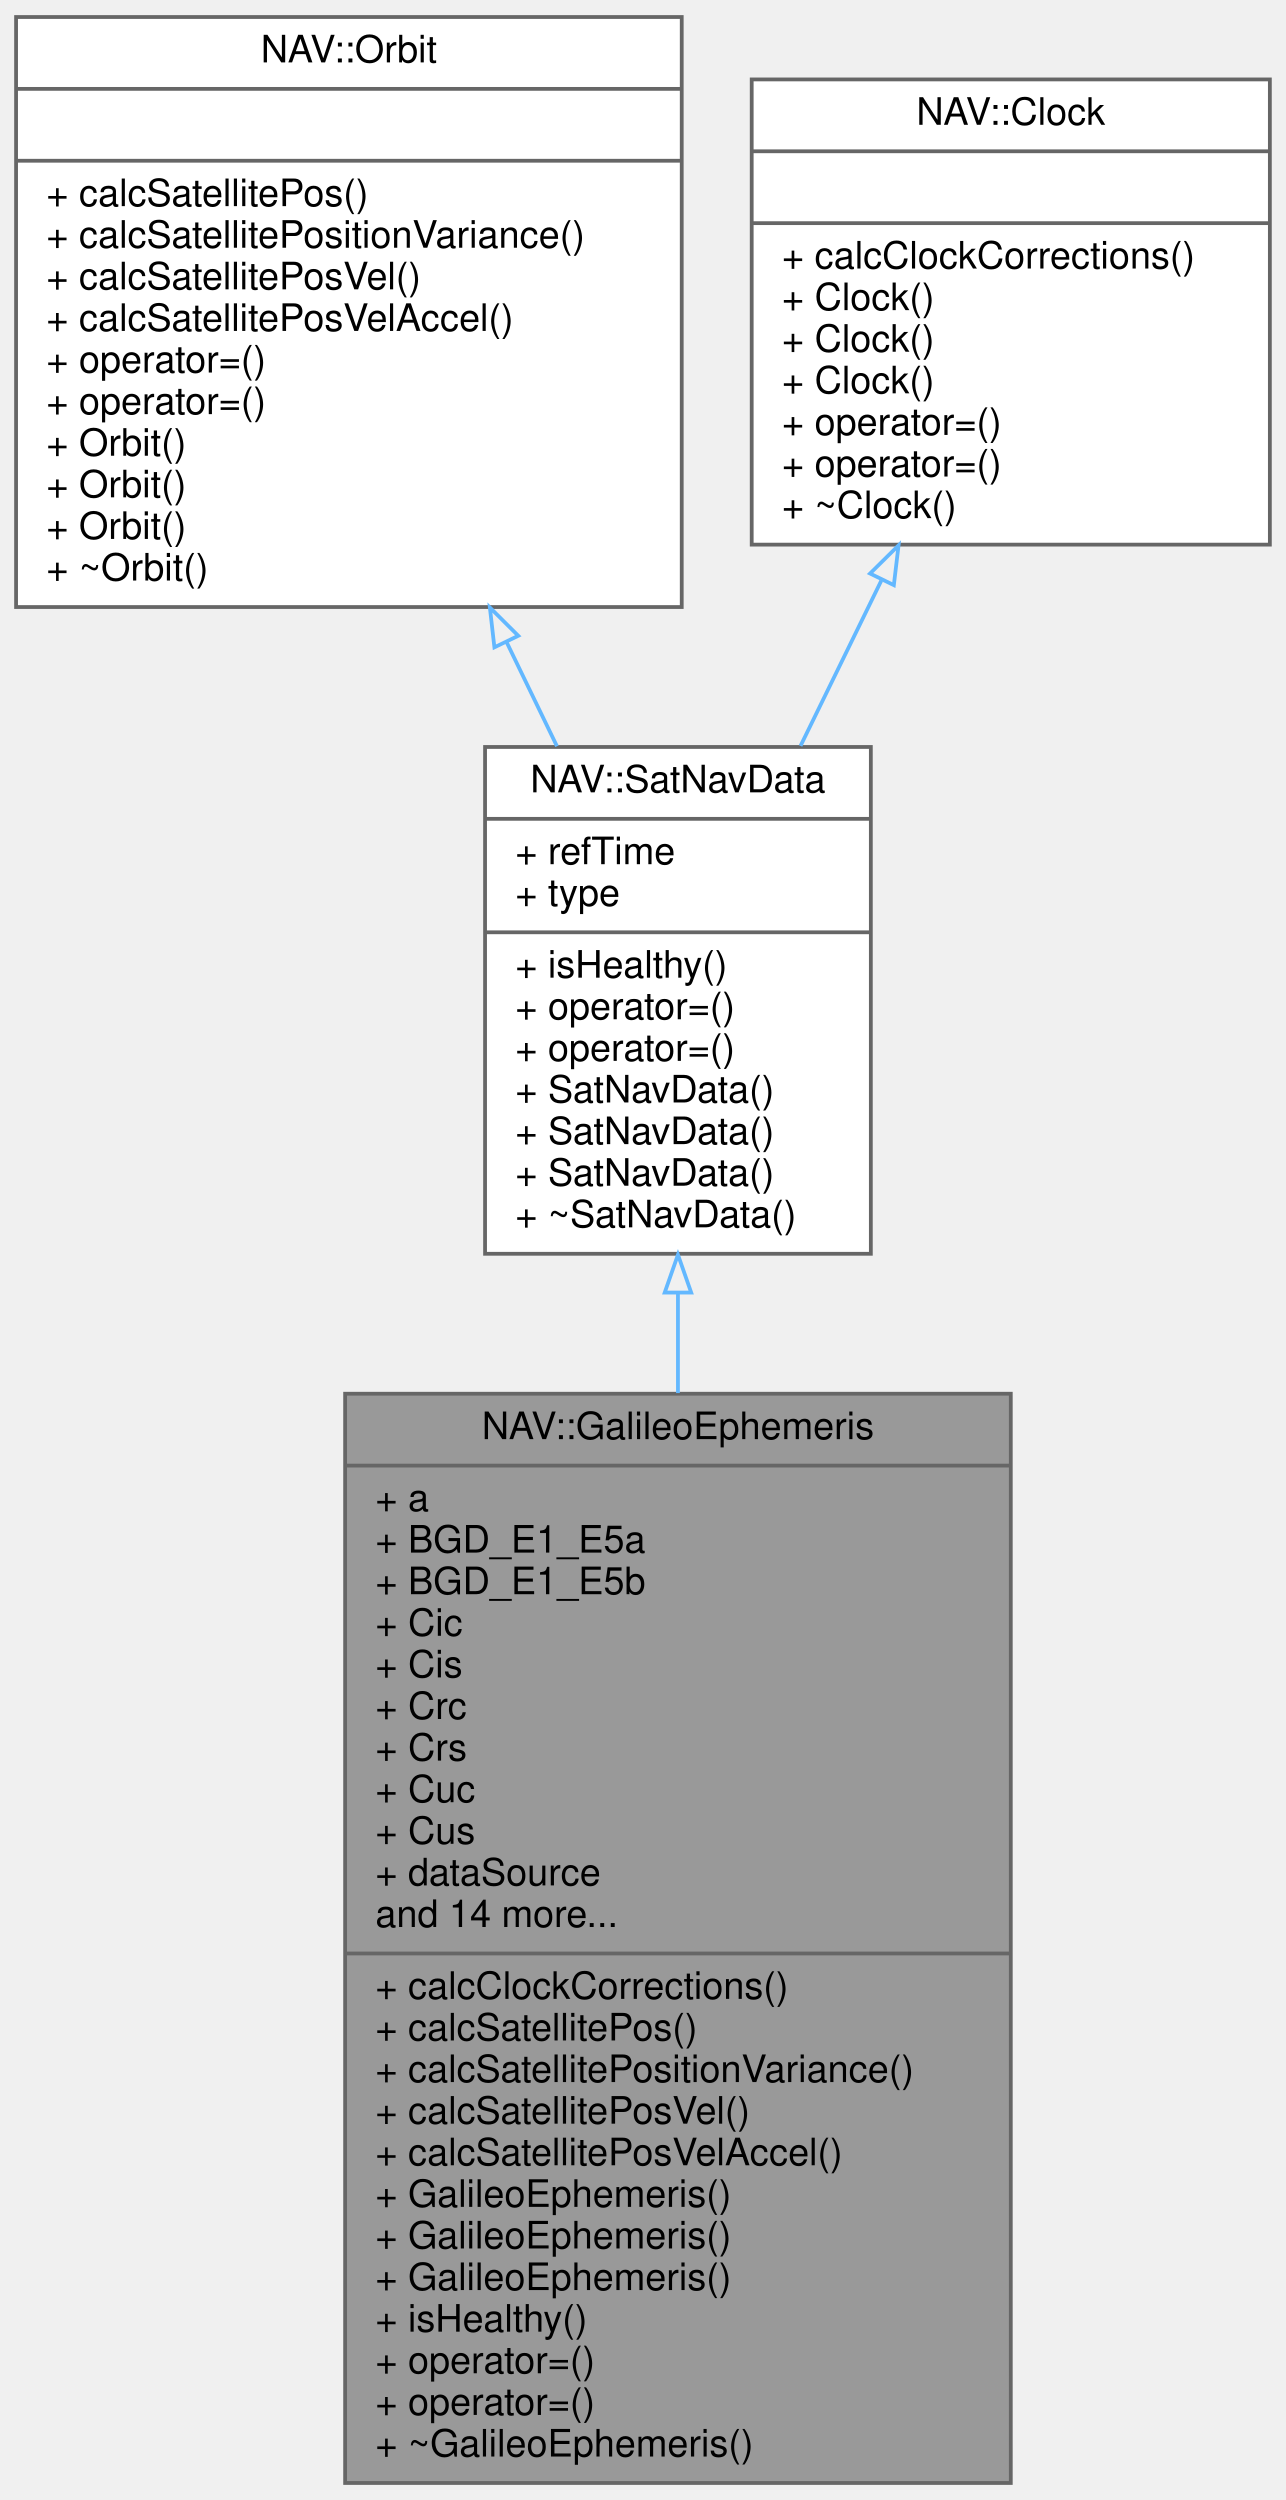
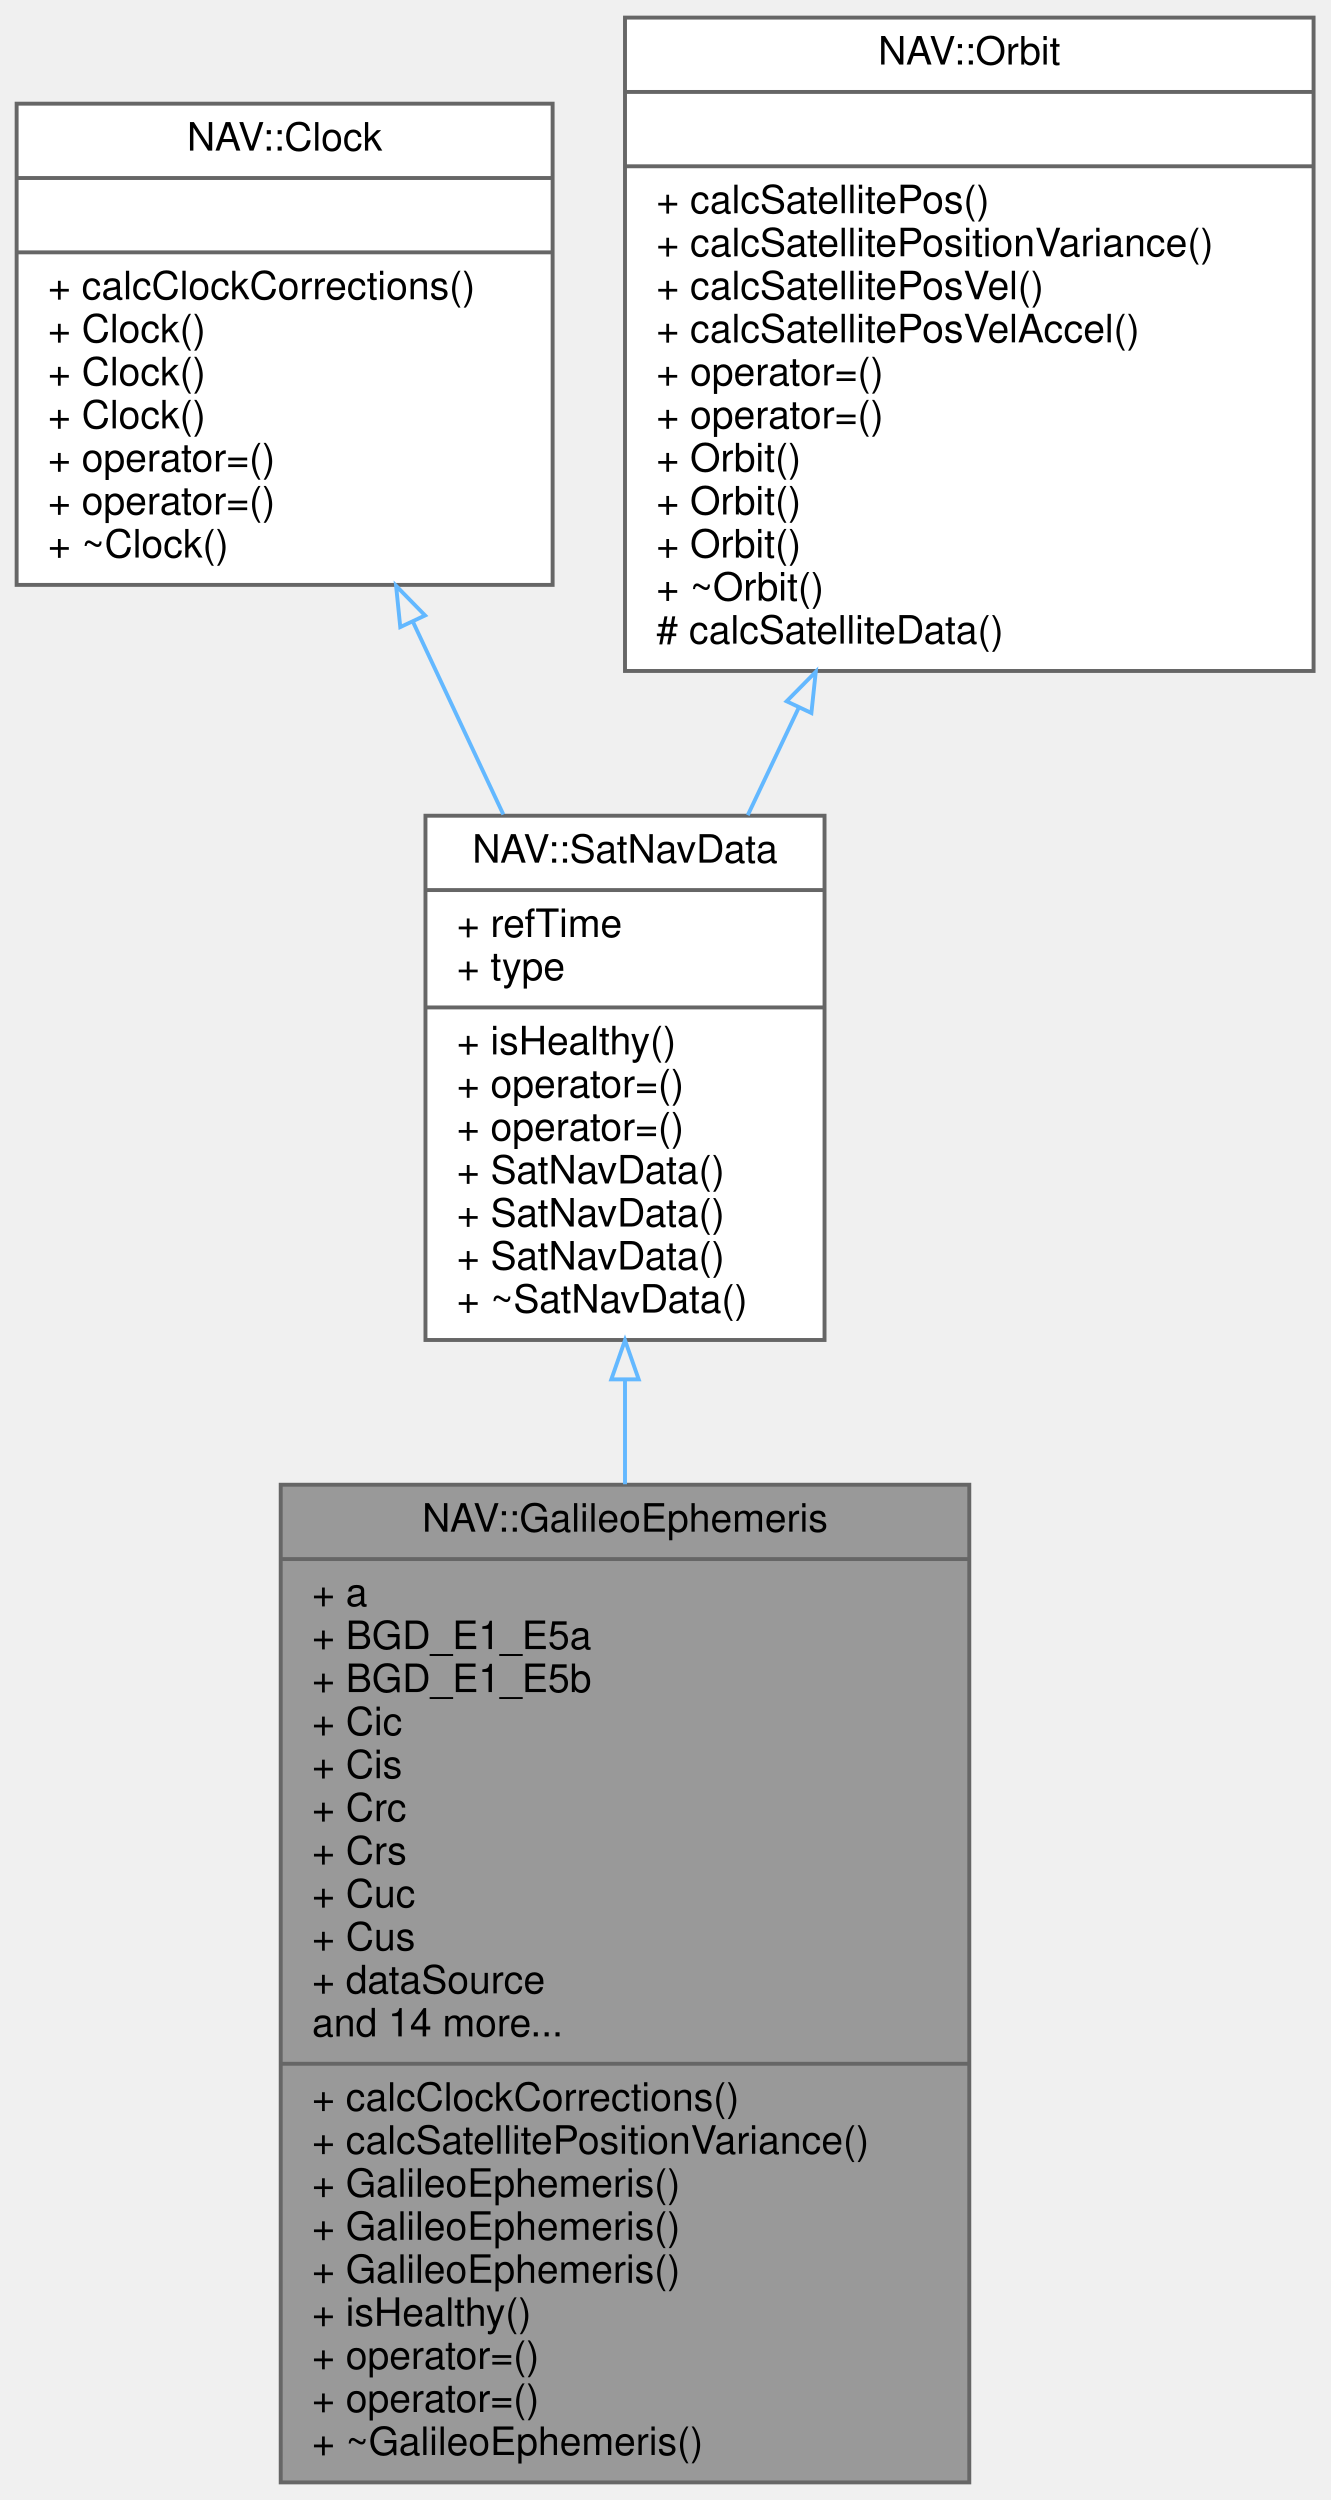
- <svg xmlns="http://www.w3.org/2000/svg" xmlns:xlink="http://www.w3.org/1999/xlink" width="340pt" height="661pt" viewBox="0.00 0.00 339.50 661.00">
-   <g id="graph0" class="graph" transform="scale(1 1) rotate(0) translate(4 657)">
+ <svg xmlns="http://www.w3.org/2000/svg" xmlns:xlink="http://www.w3.org/1999/xlink" width="340pt" height="639pt" viewBox="0.00 0.00 339.50 639.00">
+   <g id="graph0" class="graph" transform="scale(1 1) rotate(0) translate(4 635)">
    <g id="node1" class="node">
      <g id="a_node1">
        <a xlink:title="Broadcasted ephemeris message data.">
-           <polygon fill="#999999" stroke="#666666" points="87,-0.5 87,-288.5 263,-288.5 263,-0.5 87,-0.5" />
-           <text text-anchor="middle" x="175" y="-276.5" font-family="Helvetica,sans-Serif" font-size="10.00">NAV::GalileoEphemeris</text>
-           <polyline fill="none" stroke="#666666" points="87,-269.5 263,-269.5 " />
-           <text text-anchor="start" x="95" y="-257.5" font-family="Helvetica,sans-Serif" font-size="10.00">+ a</text>
-           <text text-anchor="start" x="95" y="-246.5" font-family="Helvetica,sans-Serif" font-size="10.00">+ BGD_E1_E5a</text>
-           <text text-anchor="start" x="95" y="-235.5" font-family="Helvetica,sans-Serif" font-size="10.00">+ BGD_E1_E5b</text>
-           <text text-anchor="start" x="95" y="-224.5" font-family="Helvetica,sans-Serif" font-size="10.00">+ Cic</text>
-           <text text-anchor="start" x="95" y="-213.5" font-family="Helvetica,sans-Serif" font-size="10.00">+ Cis</text>
-           <text text-anchor="start" x="95" y="-202.5" font-family="Helvetica,sans-Serif" font-size="10.00">+ Crc</text>
-           <text text-anchor="start" x="95" y="-191.5" font-family="Helvetica,sans-Serif" font-size="10.00">+ Crs</text>
-           <text text-anchor="start" x="95" y="-180.5" font-family="Helvetica,sans-Serif" font-size="10.00">+ Cuc</text>
-           <text text-anchor="start" x="95" y="-169.5" font-family="Helvetica,sans-Serif" font-size="10.00">+ Cus</text>
-           <text text-anchor="start" x="95" y="-158.5" font-family="Helvetica,sans-Serif" font-size="10.00">+ dataSource</text>
-           <text text-anchor="start" x="95" y="-147.5" font-family="Helvetica,sans-Serif" font-size="10.00">and 14 more...</text>
-           <polyline fill="none" stroke="#666666" points="87,-140.5 263,-140.5 " />
-           <text text-anchor="start" x="95" y="-128.5" font-family="Helvetica,sans-Serif" font-size="10.00">+ calcClockCorrections()</text>
-           <text text-anchor="start" x="95" y="-117.5" font-family="Helvetica,sans-Serif" font-size="10.00">+ calcSatellitePos()</text>
-           <text text-anchor="start" x="95" y="-106.5" font-family="Helvetica,sans-Serif" font-size="10.00">+ calcSatellitePositionVariance()</text>
-           <text text-anchor="start" x="95" y="-95.5" font-family="Helvetica,sans-Serif" font-size="10.00">+ calcSatellitePosVel()</text>
-           <text text-anchor="start" x="95" y="-84.5" font-family="Helvetica,sans-Serif" font-size="10.00">+ calcSatellitePosVelAccel()</text>
-           <text text-anchor="start" x="95" y="-73.5" font-family="Helvetica,sans-Serif" font-size="10.00">+ GalileoEphemeris()</text>
-           <text text-anchor="start" x="95" y="-62.5" font-family="Helvetica,sans-Serif" font-size="10.00">+ GalileoEphemeris()</text>
-           <text text-anchor="start" x="95" y="-51.5" font-family="Helvetica,sans-Serif" font-size="10.00">+ GalileoEphemeris()</text>
-           <text text-anchor="start" x="95" y="-40.5" font-family="Helvetica,sans-Serif" font-size="10.00">+ isHealthy()</text>
-           <text text-anchor="start" x="95" y="-29.5" font-family="Helvetica,sans-Serif" font-size="10.00">+ operator=()</text>
-           <text text-anchor="start" x="95" y="-18.5" font-family="Helvetica,sans-Serif" font-size="10.00">+ operator=()</text>
-           <text text-anchor="start" x="95" y="-7.5" font-family="Helvetica,sans-Serif" font-size="10.00">+ ~GalileoEphemeris()</text>
+           <polygon fill="#999999" stroke="#666666" points="67.5,-0.5 67.5,-255.5 243.5,-255.5 243.5,-0.5 67.5,-0.5" />
+           <text text-anchor="middle" x="155.5" y="-243.5" font-family="Helvetica,sans-Serif" font-size="10.00">NAV::GalileoEphemeris</text>
+           <polyline fill="none" stroke="#666666" points="67.5,-236.5 243.5,-236.5 " />
+           <text text-anchor="start" x="75.5" y="-224.5" font-family="Helvetica,sans-Serif" font-size="10.00">+ a</text>
+           <text text-anchor="start" x="75.5" y="-213.5" font-family="Helvetica,sans-Serif" font-size="10.00">+ BGD_E1_E5a</text>
+           <text text-anchor="start" x="75.5" y="-202.5" font-family="Helvetica,sans-Serif" font-size="10.00">+ BGD_E1_E5b</text>
+           <text text-anchor="start" x="75.5" y="-191.5" font-family="Helvetica,sans-Serif" font-size="10.00">+ Cic</text>
+           <text text-anchor="start" x="75.5" y="-180.5" font-family="Helvetica,sans-Serif" font-size="10.00">+ Cis</text>
+           <text text-anchor="start" x="75.5" y="-169.5" font-family="Helvetica,sans-Serif" font-size="10.00">+ Crc</text>
+           <text text-anchor="start" x="75.5" y="-158.5" font-family="Helvetica,sans-Serif" font-size="10.00">+ Crs</text>
+           <text text-anchor="start" x="75.5" y="-147.5" font-family="Helvetica,sans-Serif" font-size="10.00">+ Cuc</text>
+           <text text-anchor="start" x="75.5" y="-136.5" font-family="Helvetica,sans-Serif" font-size="10.00">+ Cus</text>
+           <text text-anchor="start" x="75.5" y="-125.5" font-family="Helvetica,sans-Serif" font-size="10.00">+ dataSource</text>
+           <text text-anchor="start" x="75.5" y="-114.5" font-family="Helvetica,sans-Serif" font-size="10.00">and 14 more...</text>
+           <polyline fill="none" stroke="#666666" points="67.5,-107.5 243.5,-107.5 " />
+           <text text-anchor="start" x="75.5" y="-95.5" font-family="Helvetica,sans-Serif" font-size="10.00">+ calcClockCorrections()</text>
+           <text text-anchor="start" x="75.5" y="-84.5" font-family="Helvetica,sans-Serif" font-size="10.00">+ calcSatellitePositionVariance()</text>
+           <text text-anchor="start" x="75.5" y="-73.5" font-family="Helvetica,sans-Serif" font-size="10.00">+ GalileoEphemeris()</text>
+           <text text-anchor="start" x="75.5" y="-62.5" font-family="Helvetica,sans-Serif" font-size="10.00">+ GalileoEphemeris()</text>
+           <text text-anchor="start" x="75.5" y="-51.5" font-family="Helvetica,sans-Serif" font-size="10.00">+ GalileoEphemeris()</text>
+           <text text-anchor="start" x="75.5" y="-40.5" font-family="Helvetica,sans-Serif" font-size="10.00">+ isHealthy()</text>
+           <text text-anchor="start" x="75.5" y="-29.5" font-family="Helvetica,sans-Serif" font-size="10.00">+ operator=()</text>
+           <text text-anchor="start" x="75.5" y="-18.5" font-family="Helvetica,sans-Serif" font-size="10.00">+ operator=()</text>
+           <text text-anchor="start" x="75.5" y="-7.5" font-family="Helvetica,sans-Serif" font-size="10.00">+ ~GalileoEphemeris()</text>
        </a>
      </g>
    </g>
    <g id="node2" class="node">
      <g id="a_node2">
        <a xlink:href="classNAV_1_1SatNavData.html" target="_top" xlink:title="Satellite Navigation data (to calculate SatNavData and clock)">
-           <polygon fill="white" stroke="#666666" points="124,-325.5 124,-459.5 226,-459.5 226,-325.5 124,-325.5" />
-           <text text-anchor="middle" x="175" y="-447.5" font-family="Helvetica,sans-Serif" font-size="10.00">NAV::SatNavData</text>
-           <polyline fill="none" stroke="#666666" points="124,-440.5 226,-440.5 " />
-           <text text-anchor="start" x="132" y="-428.5" font-family="Helvetica,sans-Serif" font-size="10.00">+ refTime</text>
-           <text text-anchor="start" x="132" y="-417.5" font-family="Helvetica,sans-Serif" font-size="10.00">+ type</text>
-           <polyline fill="none" stroke="#666666" points="124,-410.5 226,-410.5 " />
-           <text text-anchor="start" x="132" y="-398.5" font-family="Helvetica,sans-Serif" font-size="10.00">+ isHealthy()</text>
-           <text text-anchor="start" x="132" y="-387.5" font-family="Helvetica,sans-Serif" font-size="10.00">+ operator=()</text>
-           <text text-anchor="start" x="132" y="-376.5" font-family="Helvetica,sans-Serif" font-size="10.00">+ operator=()</text>
-           <text text-anchor="start" x="132" y="-365.5" font-family="Helvetica,sans-Serif" font-size="10.00">+ SatNavData()</text>
-           <text text-anchor="start" x="132" y="-354.5" font-family="Helvetica,sans-Serif" font-size="10.00">+ SatNavData()</text>
-           <text text-anchor="start" x="132" y="-343.5" font-family="Helvetica,sans-Serif" font-size="10.00">+ SatNavData()</text>
-           <text text-anchor="start" x="132" y="-332.5" font-family="Helvetica,sans-Serif" font-size="10.00">+ ~SatNavData()</text>
+           <polygon fill="white" stroke="#666666" points="104.5,-292.5 104.5,-426.5 206.5,-426.5 206.5,-292.5 104.5,-292.5" />
+           <text text-anchor="middle" x="155.5" y="-414.5" font-family="Helvetica,sans-Serif" font-size="10.00">NAV::SatNavData</text>
+           <polyline fill="none" stroke="#666666" points="104.5,-407.5 206.5,-407.5 " />
+           <text text-anchor="start" x="112.5" y="-395.5" font-family="Helvetica,sans-Serif" font-size="10.00">+ refTime</text>
+           <text text-anchor="start" x="112.5" y="-384.5" font-family="Helvetica,sans-Serif" font-size="10.00">+ type</text>
+           <polyline fill="none" stroke="#666666" points="104.5,-377.5 206.5,-377.5 " />
+           <text text-anchor="start" x="112.5" y="-365.5" font-family="Helvetica,sans-Serif" font-size="10.00">+ isHealthy()</text>
+           <text text-anchor="start" x="112.5" y="-354.5" font-family="Helvetica,sans-Serif" font-size="10.00">+ operator=()</text>
+           <text text-anchor="start" x="112.5" y="-343.5" font-family="Helvetica,sans-Serif" font-size="10.00">+ operator=()</text>
+           <text text-anchor="start" x="112.5" y="-332.5" font-family="Helvetica,sans-Serif" font-size="10.00">+ SatNavData()</text>
+           <text text-anchor="start" x="112.5" y="-321.5" font-family="Helvetica,sans-Serif" font-size="10.00">+ SatNavData()</text>
+           <text text-anchor="start" x="112.5" y="-310.5" font-family="Helvetica,sans-Serif" font-size="10.00">+ SatNavData()</text>
+           <text text-anchor="start" x="112.5" y="-299.5" font-family="Helvetica,sans-Serif" font-size="10.00">+ ~SatNavData()</text>
        </a>
      </g>
    </g>
    <g id="edge1" class="edge">
-       <path fill="none" stroke="#63b8ff" d="M175,-315.06C175,-306.55 175,-297.68 175,-288.68" />
-       <polygon fill="none" stroke="#63b8ff" points="171.5,-315.25 175,-325.25 178.5,-315.25 171.5,-315.25" />
+       <path fill="none" stroke="#63b8ff" d="M155.5,-282.41C155.5,-273.74 155.5,-264.74 155.5,-255.63" />
+       <polygon fill="none" stroke="#63b8ff" points="152,-282.43 155.5,-292.43 159,-282.43 152,-282.43" />
    </g>
    <g id="node3" class="node">
      <g id="a_node3">
-         <a xlink:href="classNAV_1_1Orbit.html" target="_top" xlink:title="Abstract satellite orbit information.">
-           <polygon fill="white" stroke="#666666" points="0,-496.5 0,-652.5 176,-652.5 176,-496.5 0,-496.5" />
-           <text text-anchor="middle" x="88" y="-640.5" font-family="Helvetica,sans-Serif" font-size="10.00">NAV::Orbit</text>
-           <polyline fill="none" stroke="#666666" points="0,-633.5 176,-633.5 " />
-           <text text-anchor="middle" x="88" y="-621.5" font-family="Helvetica,sans-Serif" font-size="10.00"> </text>
-           <polyline fill="none" stroke="#666666" points="0,-614.5 176,-614.5 " />
-           <text text-anchor="start" x="8" y="-602.5" font-family="Helvetica,sans-Serif" font-size="10.00">+ calcSatellitePos()</text>
-           <text text-anchor="start" x="8" y="-591.5" font-family="Helvetica,sans-Serif" font-size="10.00">+ calcSatellitePositionVariance()</text>
-           <text text-anchor="start" x="8" y="-580.5" font-family="Helvetica,sans-Serif" font-size="10.00">+ calcSatellitePosVel()</text>
-           <text text-anchor="start" x="8" y="-569.5" font-family="Helvetica,sans-Serif" font-size="10.00">+ calcSatellitePosVelAccel()</text>
-           <text text-anchor="start" x="8" y="-558.5" font-family="Helvetica,sans-Serif" font-size="10.00">+ operator=()</text>
-           <text text-anchor="start" x="8" y="-547.5" font-family="Helvetica,sans-Serif" font-size="10.00">+ operator=()</text>
-           <text text-anchor="start" x="8" y="-536.5" font-family="Helvetica,sans-Serif" font-size="10.00">+ Orbit()</text>
-           <text text-anchor="start" x="8" y="-525.5" font-family="Helvetica,sans-Serif" font-size="10.00">+ Orbit()</text>
-           <text text-anchor="start" x="8" y="-514.5" font-family="Helvetica,sans-Serif" font-size="10.00">+ Orbit()</text>
-           <text text-anchor="start" x="8" y="-503.5" font-family="Helvetica,sans-Serif" font-size="10.00">+ ~Orbit()</text>
+         <a xlink:href="classNAV_1_1Clock.html" target="_top" xlink:title="Abstract satellite clock information.">
+           <polygon fill="white" stroke="#666666" points="0,-485.5 0,-608.5 137,-608.5 137,-485.5 0,-485.5" />
+           <text text-anchor="middle" x="68.5" y="-596.5" font-family="Helvetica,sans-Serif" font-size="10.00">NAV::Clock</text>
+           <polyline fill="none" stroke="#666666" points="0,-589.5 137,-589.5 " />
+           <text text-anchor="middle" x="68.5" y="-577.5" font-family="Helvetica,sans-Serif" font-size="10.00"> </text>
+           <polyline fill="none" stroke="#666666" points="0,-570.5 137,-570.5 " />
+           <text text-anchor="start" x="8" y="-558.5" font-family="Helvetica,sans-Serif" font-size="10.00">+ calcClockCorrections()</text>
+           <text text-anchor="start" x="8" y="-547.5" font-family="Helvetica,sans-Serif" font-size="10.00">+ Clock()</text>
+           <text text-anchor="start" x="8" y="-536.5" font-family="Helvetica,sans-Serif" font-size="10.00">+ Clock()</text>
+           <text text-anchor="start" x="8" y="-525.5" font-family="Helvetica,sans-Serif" font-size="10.00">+ Clock()</text>
+           <text text-anchor="start" x="8" y="-514.5" font-family="Helvetica,sans-Serif" font-size="10.00">+ operator=()</text>
+           <text text-anchor="start" x="8" y="-503.5" font-family="Helvetica,sans-Serif" font-size="10.00">+ operator=()</text>
+           <text text-anchor="start" x="8" y="-492.5" font-family="Helvetica,sans-Serif" font-size="10.00">+ ~Clock()</text>
        </a>
      </g>
    </g>
    <g id="edge2" class="edge">
-       <path fill="none" stroke="#63b8ff" d="M129.72,-487.17C134.19,-477.94 138.68,-468.65 143.01,-459.69" />
-       <polygon fill="none" stroke="#63b8ff" points="126.47,-485.85 125.27,-496.38 132.78,-488.9 126.47,-485.85" />
+       <path fill="none" stroke="#63b8ff" d="M101.37,-475.91C108.92,-459.82 116.92,-442.75 124.4,-426.82" />
+       <polygon fill="none" stroke="#63b8ff" points="98.06,-474.72 96.99,-485.26 104.4,-477.69 98.06,-474.72" />
    </g>
    <g id="node4" class="node">
      <g id="a_node4">
-         <a xlink:href="classNAV_1_1Clock.html" target="_top" xlink:title="Abstract satellite clock information.">
-           <polygon fill="white" stroke="#666666" points="194.5,-513 194.5,-636 331.5,-636 331.5,-513 194.5,-513" />
-           <text text-anchor="middle" x="263" y="-624" font-family="Helvetica,sans-Serif" font-size="10.00">NAV::Clock</text>
-           <polyline fill="none" stroke="#666666" points="194.5,-617 331.5,-617 " />
-           <text text-anchor="middle" x="263" y="-605" font-family="Helvetica,sans-Serif" font-size="10.00"> </text>
-           <polyline fill="none" stroke="#666666" points="194.5,-598 331.5,-598 " />
-           <text text-anchor="start" x="202.5" y="-586" font-family="Helvetica,sans-Serif" font-size="10.00">+ calcClockCorrections()</text>
-           <text text-anchor="start" x="202.5" y="-575" font-family="Helvetica,sans-Serif" font-size="10.00">+ Clock()</text>
-           <text text-anchor="start" x="202.5" y="-564" font-family="Helvetica,sans-Serif" font-size="10.00">+ Clock()</text>
-           <text text-anchor="start" x="202.5" y="-553" font-family="Helvetica,sans-Serif" font-size="10.00">+ Clock()</text>
-           <text text-anchor="start" x="202.5" y="-542" font-family="Helvetica,sans-Serif" font-size="10.00">+ operator=()</text>
-           <text text-anchor="start" x="202.5" y="-531" font-family="Helvetica,sans-Serif" font-size="10.00">+ operator=()</text>
-           <text text-anchor="start" x="202.5" y="-520" font-family="Helvetica,sans-Serif" font-size="10.00">+ ~Clock()</text>
+         <a xlink:href="classNAV_1_1Orbit.html" target="_top" xlink:title="Abstract satellite orbit information.">
+           <polygon fill="white" stroke="#666666" points="155.5,-463.5 155.5,-630.5 331.5,-630.5 331.5,-463.5 155.5,-463.5" />
+           <text text-anchor="middle" x="243.5" y="-618.5" font-family="Helvetica,sans-Serif" font-size="10.00">NAV::Orbit</text>
+           <polyline fill="none" stroke="#666666" points="155.5,-611.5 331.5,-611.5 " />
+           <text text-anchor="middle" x="243.5" y="-599.5" font-family="Helvetica,sans-Serif" font-size="10.00"> </text>
+           <polyline fill="none" stroke="#666666" points="155.5,-592.5 331.5,-592.5 " />
+           <text text-anchor="start" x="163.5" y="-580.5" font-family="Helvetica,sans-Serif" font-size="10.00">+ calcSatellitePos()</text>
+           <text text-anchor="start" x="163.5" y="-569.5" font-family="Helvetica,sans-Serif" font-size="10.00">+ calcSatellitePositionVariance()</text>
+           <text text-anchor="start" x="163.5" y="-558.5" font-family="Helvetica,sans-Serif" font-size="10.00">+ calcSatellitePosVel()</text>
+           <text text-anchor="start" x="163.5" y="-547.5" font-family="Helvetica,sans-Serif" font-size="10.00">+ calcSatellitePosVelAccel()</text>
+           <text text-anchor="start" x="163.5" y="-536.5" font-family="Helvetica,sans-Serif" font-size="10.00">+ operator=()</text>
+           <text text-anchor="start" x="163.5" y="-525.5" font-family="Helvetica,sans-Serif" font-size="10.00">+ operator=()</text>
+           <text text-anchor="start" x="163.5" y="-514.5" font-family="Helvetica,sans-Serif" font-size="10.00">+ Orbit()</text>
+           <text text-anchor="start" x="163.5" y="-503.5" font-family="Helvetica,sans-Serif" font-size="10.00">+ Orbit()</text>
+           <text text-anchor="start" x="163.5" y="-492.5" font-family="Helvetica,sans-Serif" font-size="10.00">+ Orbit()</text>
+           <text text-anchor="start" x="163.5" y="-481.5" font-family="Helvetica,sans-Serif" font-size="10.00">+ ~Orbit()</text>
+           <text text-anchor="start" x="163.5" y="-470.5" font-family="Helvetica,sans-Serif" font-size="10.00"># calcSatelliteData()</text>
        </a>
      </g>
    </g>
    <g id="edge3" class="edge">
-       <path fill="none" stroke="#63b8ff" d="M228.77,-503.49C221.75,-489.12 214.37,-474.03 207.41,-459.79" />
-       <polygon fill="none" stroke="#63b8ff" points="225.79,-505.36 233.33,-512.81 232.08,-502.29 225.79,-505.36" />
+       <path fill="none" stroke="#63b8ff" d="M199.88,-454.05C195.49,-444.8 191.1,-435.54 186.88,-426.64" />
+       <polygon fill="none" stroke="#63b8ff" points="196.81,-455.75 204.26,-463.29 203.14,-452.75 196.81,-455.75" />
    </g>
  </g>
</svg>
